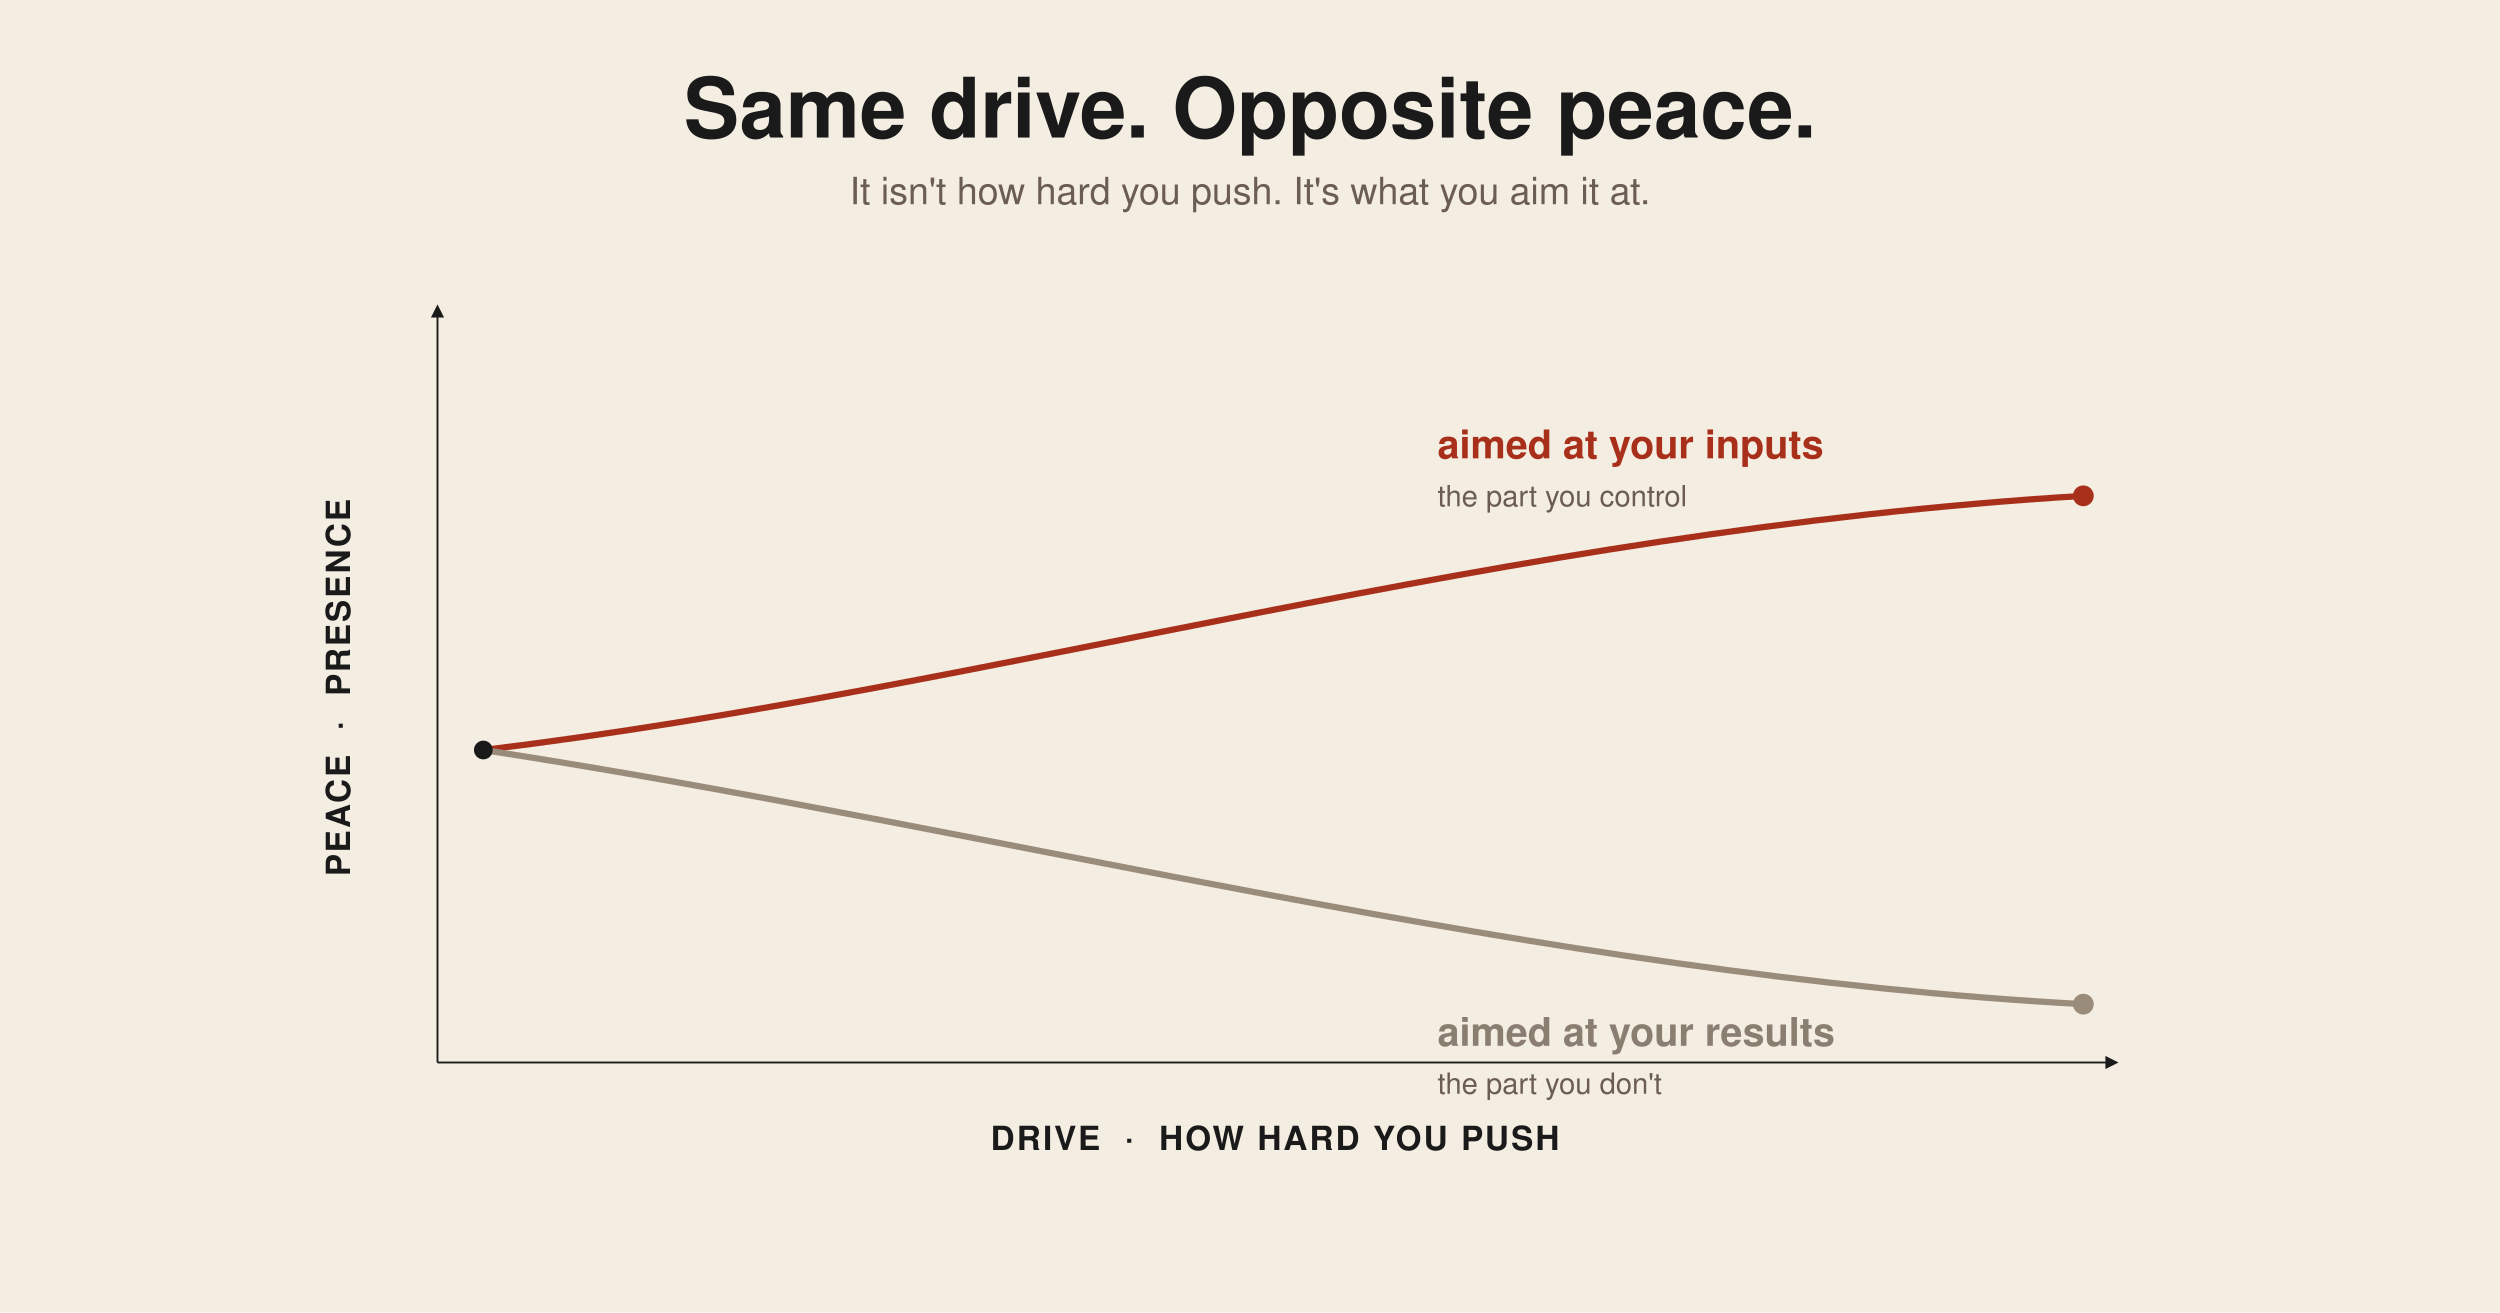
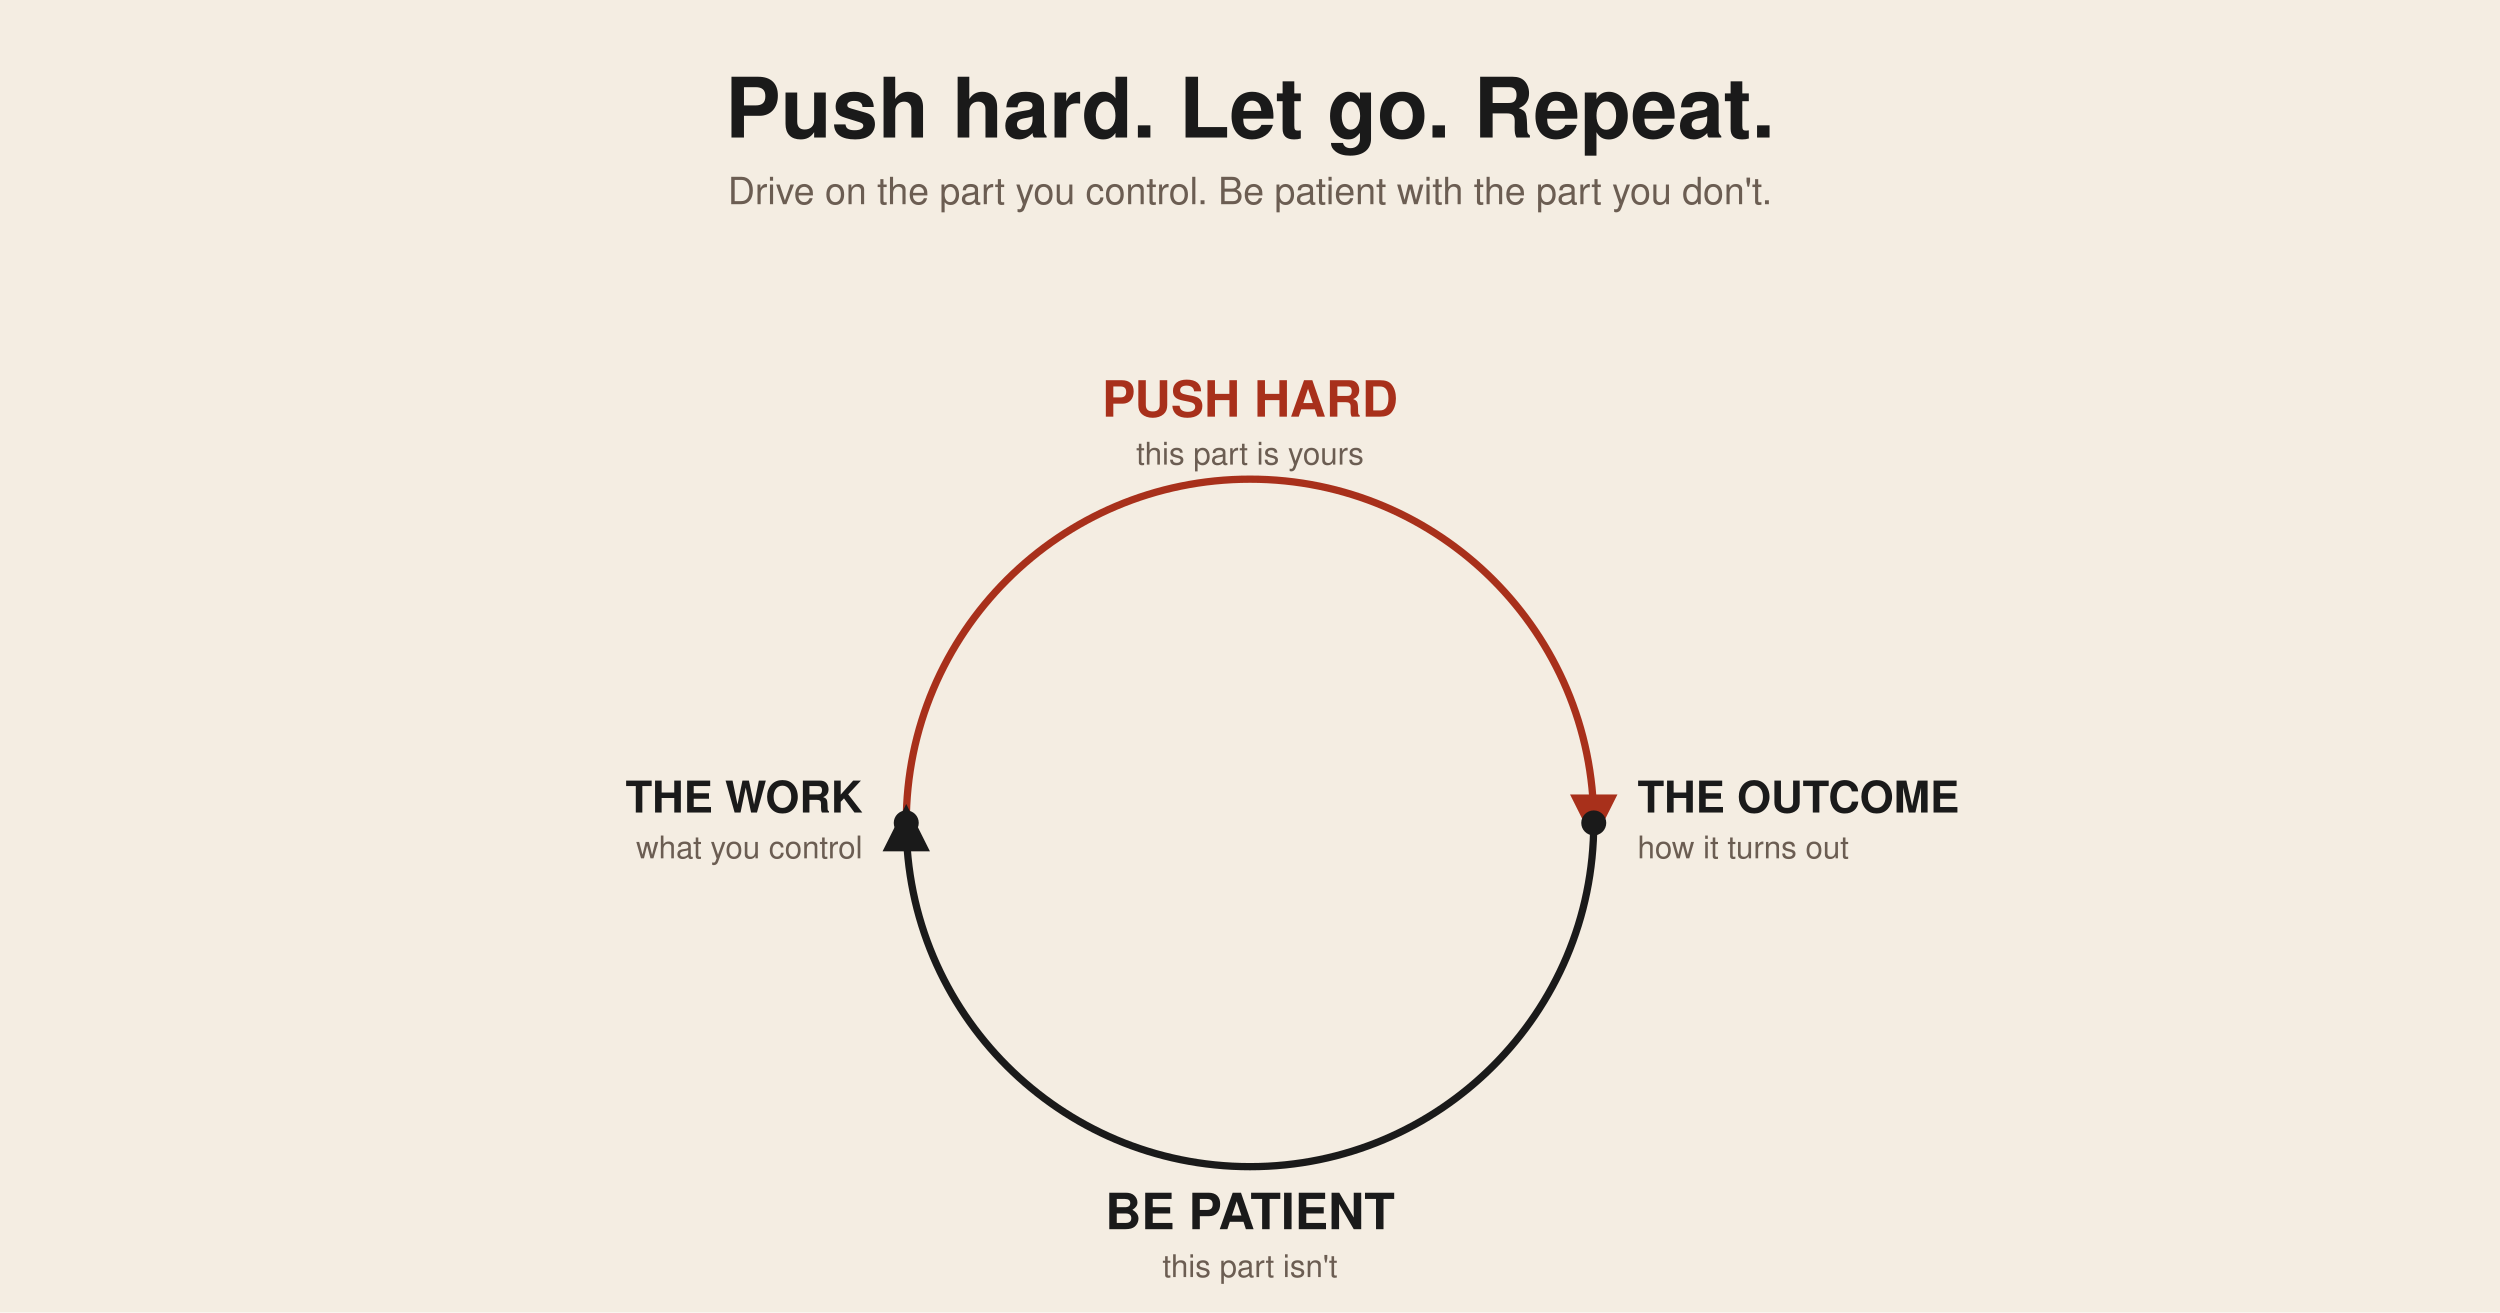
<svg xmlns="http://www.w3.org/2000/svg" viewBox="0 0 1200 630" font-family="'Helvetica Neue', Helvetica, Arial, sans-serif">
  <rect width="1200" height="630" fill="#F4EDE2" />
  <defs>
-     <marker id="ax" viewBox="0 0 10 10" refX="7" refY="5" markerWidth="7" markerHeight="7" orient="auto-start-reverse">
+     <marker id="rust" viewBox="0 0 10 10" refX="6" refY="5" markerWidth="6.5" markerHeight="6.5" orient="auto-start-reverse">
+       <path d="M0,0 L10,5 L0,10 z" fill="#A8301B" />
+     </marker>
+     <marker id="ink" viewBox="0 0 10 10" refX="6" refY="5" markerWidth="6.5" markerHeight="6.5" orient="auto-start-reverse">
      <path d="M0,0 L10,5 L0,10 z" fill="#1A1A1A" />
    </marker>
  </defs>
-   <text x="600" y="66" text-anchor="middle" fill="#1A1A1A" font-size="40" font-weight="700">Same drive. Opposite peace.</text>
-   <text x="600" y="98" text-anchor="middle" fill="#6B5D52" font-size="18">It isn't how hard you push. It's what you aim it at.</text>
-   <line x1="210" y1="510" x2="1015" y2="510" stroke="#1A1A1A" stroke-width="0.9" marker-end="url(#ax)" />
-   <line x1="210" y1="510" x2="210" y2="148" stroke="#1A1A1A" stroke-width="0.9" marker-end="url(#ax)" />
-   <text x="612" y="552" text-anchor="middle" fill="#1A1A1A" font-size="16" font-weight="600" letter-spacing="1">DRIVE  ·  HOW HARD YOU PUSH</text>
-   <text x="168" y="330" text-anchor="middle" fill="#1A1A1A" font-size="16" font-weight="600" letter-spacing="1" transform="rotate(-90 168 330)">PEACE  ·  PRESENCE</text>
-   <path d="M232,360 C 480,330 720,255 1000,238" fill="none" stroke="#A8301B" stroke-width="3" />
-   <path d="M232,360 C 480,398 740,468 1000,482" fill="none" stroke="#9A8C7B" stroke-width="3" />
-   <circle cx="232" cy="360" r="4.5" fill="#1A1A1A" />
-   <circle cx="1000" cy="238" r="5" fill="#A8301B" />
-   <circle cx="1000" cy="482" r="5" fill="#9A8C7B" />
-   <text x="690" y="220" fill="#A8301B" font-size="19" font-weight="700">aimed at your inputs</text>
-   <text x="690" y="243" fill="#6B5D52" font-size="14">the part you control</text>
-   <text x="690" y="502" fill="#8A7E70" font-size="19" font-weight="700">aimed at your results</text>
-   <text x="690" y="525" fill="#6B5D52" font-size="14">the part you don't</text>
+   <text x="600" y="66" text-anchor="middle" fill="#1A1A1A" font-size="40" font-weight="700">Push hard. Let go. Repeat.</text>
+   <text x="600" y="98" text-anchor="middle" fill="#6B5D52" font-size="18">Drive on the part you control. Be patient with the part you don't.</text>
+   <path d="M435,395 A165,165 0 0 1 765,395" fill="none" stroke="#A8301B" stroke-width="3.5" marker-end="url(#rust)" />
+   <path d="M765,395 A165,165 0 0 1 435,395" fill="none" stroke="#1A1A1A" stroke-width="3.5" marker-end="url(#ink)" />
+   <circle cx="435" cy="395" r="6" fill="#1A1A1A" />
+   <circle cx="765" cy="395" r="6" fill="#1A1A1A" />
+   <text x="414" y="390" text-anchor="end" fill="#1A1A1A" font-size="21" font-weight="700">THE WORK</text>
+   <text x="414" y="412" text-anchor="end" fill="#6B5D52" font-size="15">what you control</text>
+   <text x="786" y="390" text-anchor="start" fill="#1A1A1A" font-size="21" font-weight="700">THE OUTCOME</text>
+   <text x="786" y="412" text-anchor="start" fill="#6B5D52" font-size="15">how it turns out</text>
+   <text x="600" y="200" text-anchor="middle" fill="#A8301B" font-size="24" font-weight="700">PUSH HARD</text>
+   <text x="600" y="223" text-anchor="middle" fill="#6B5D52" font-size="15">this part is yours</text>
+   <text x="600" y="590" text-anchor="middle" fill="#1A1A1A" font-size="24" font-weight="700">BE PATIENT</text>
+   <text x="600" y="613" text-anchor="middle" fill="#6B5D52" font-size="15">this part isn't</text>
</svg>
